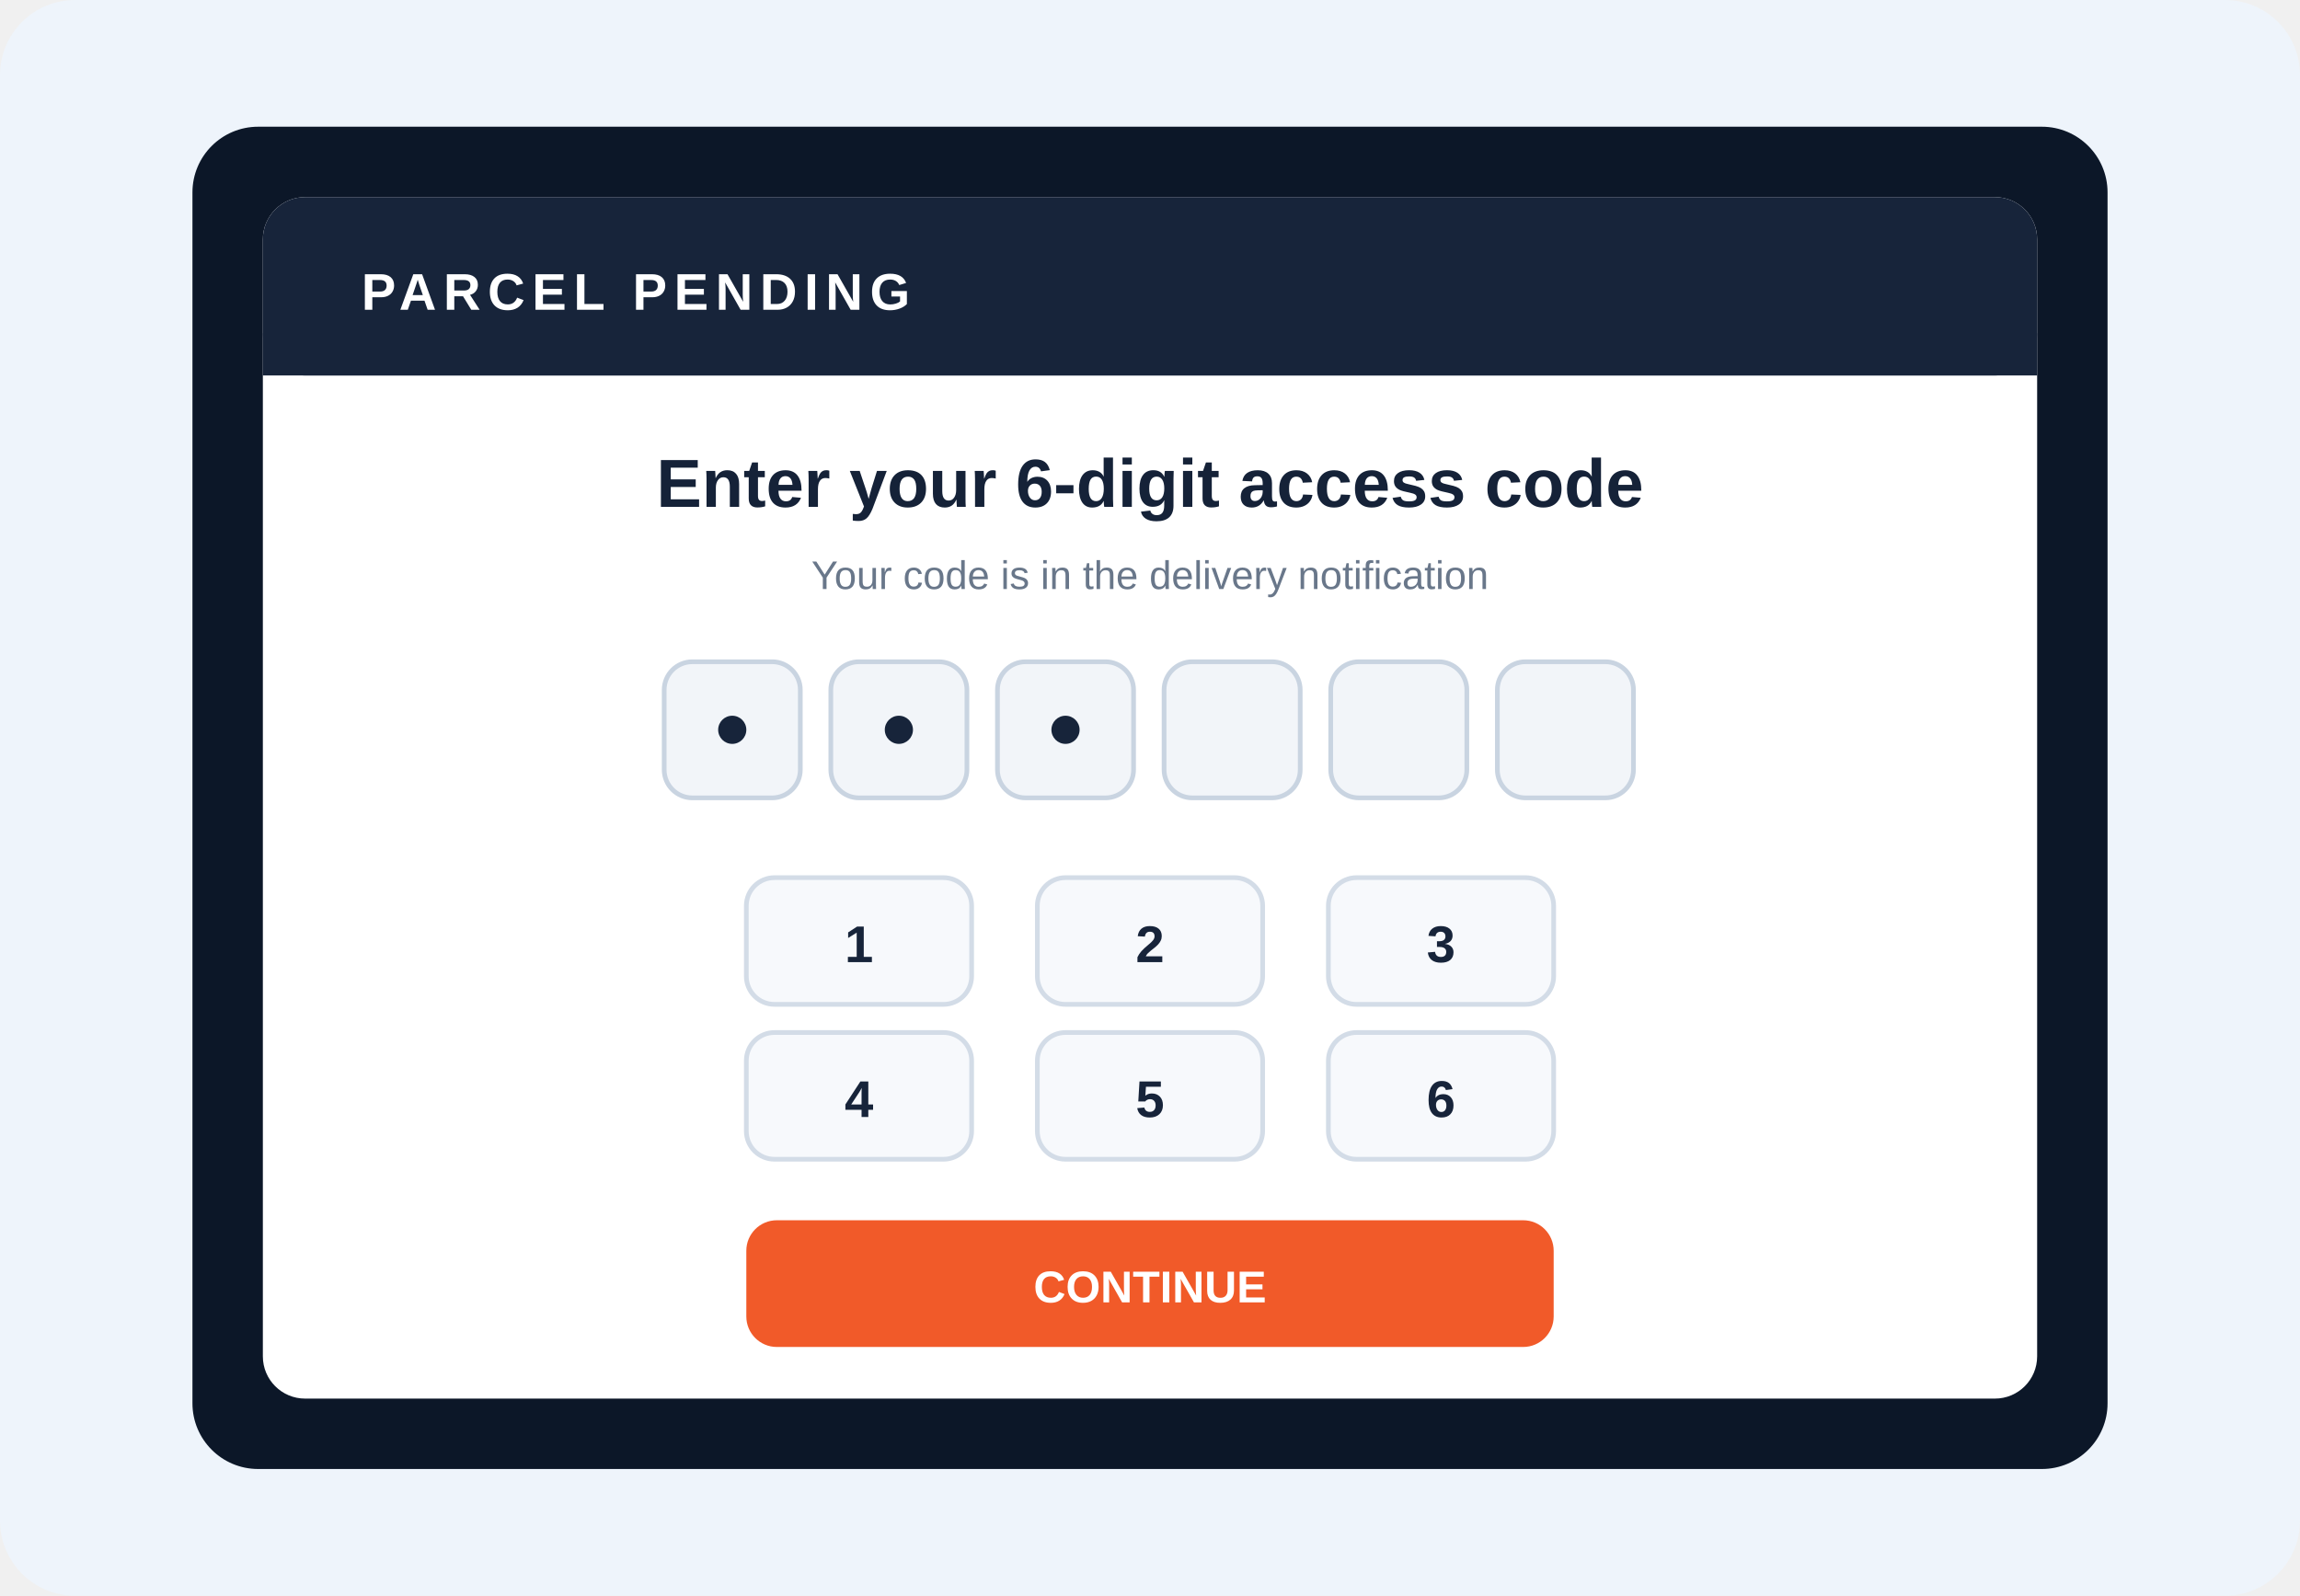
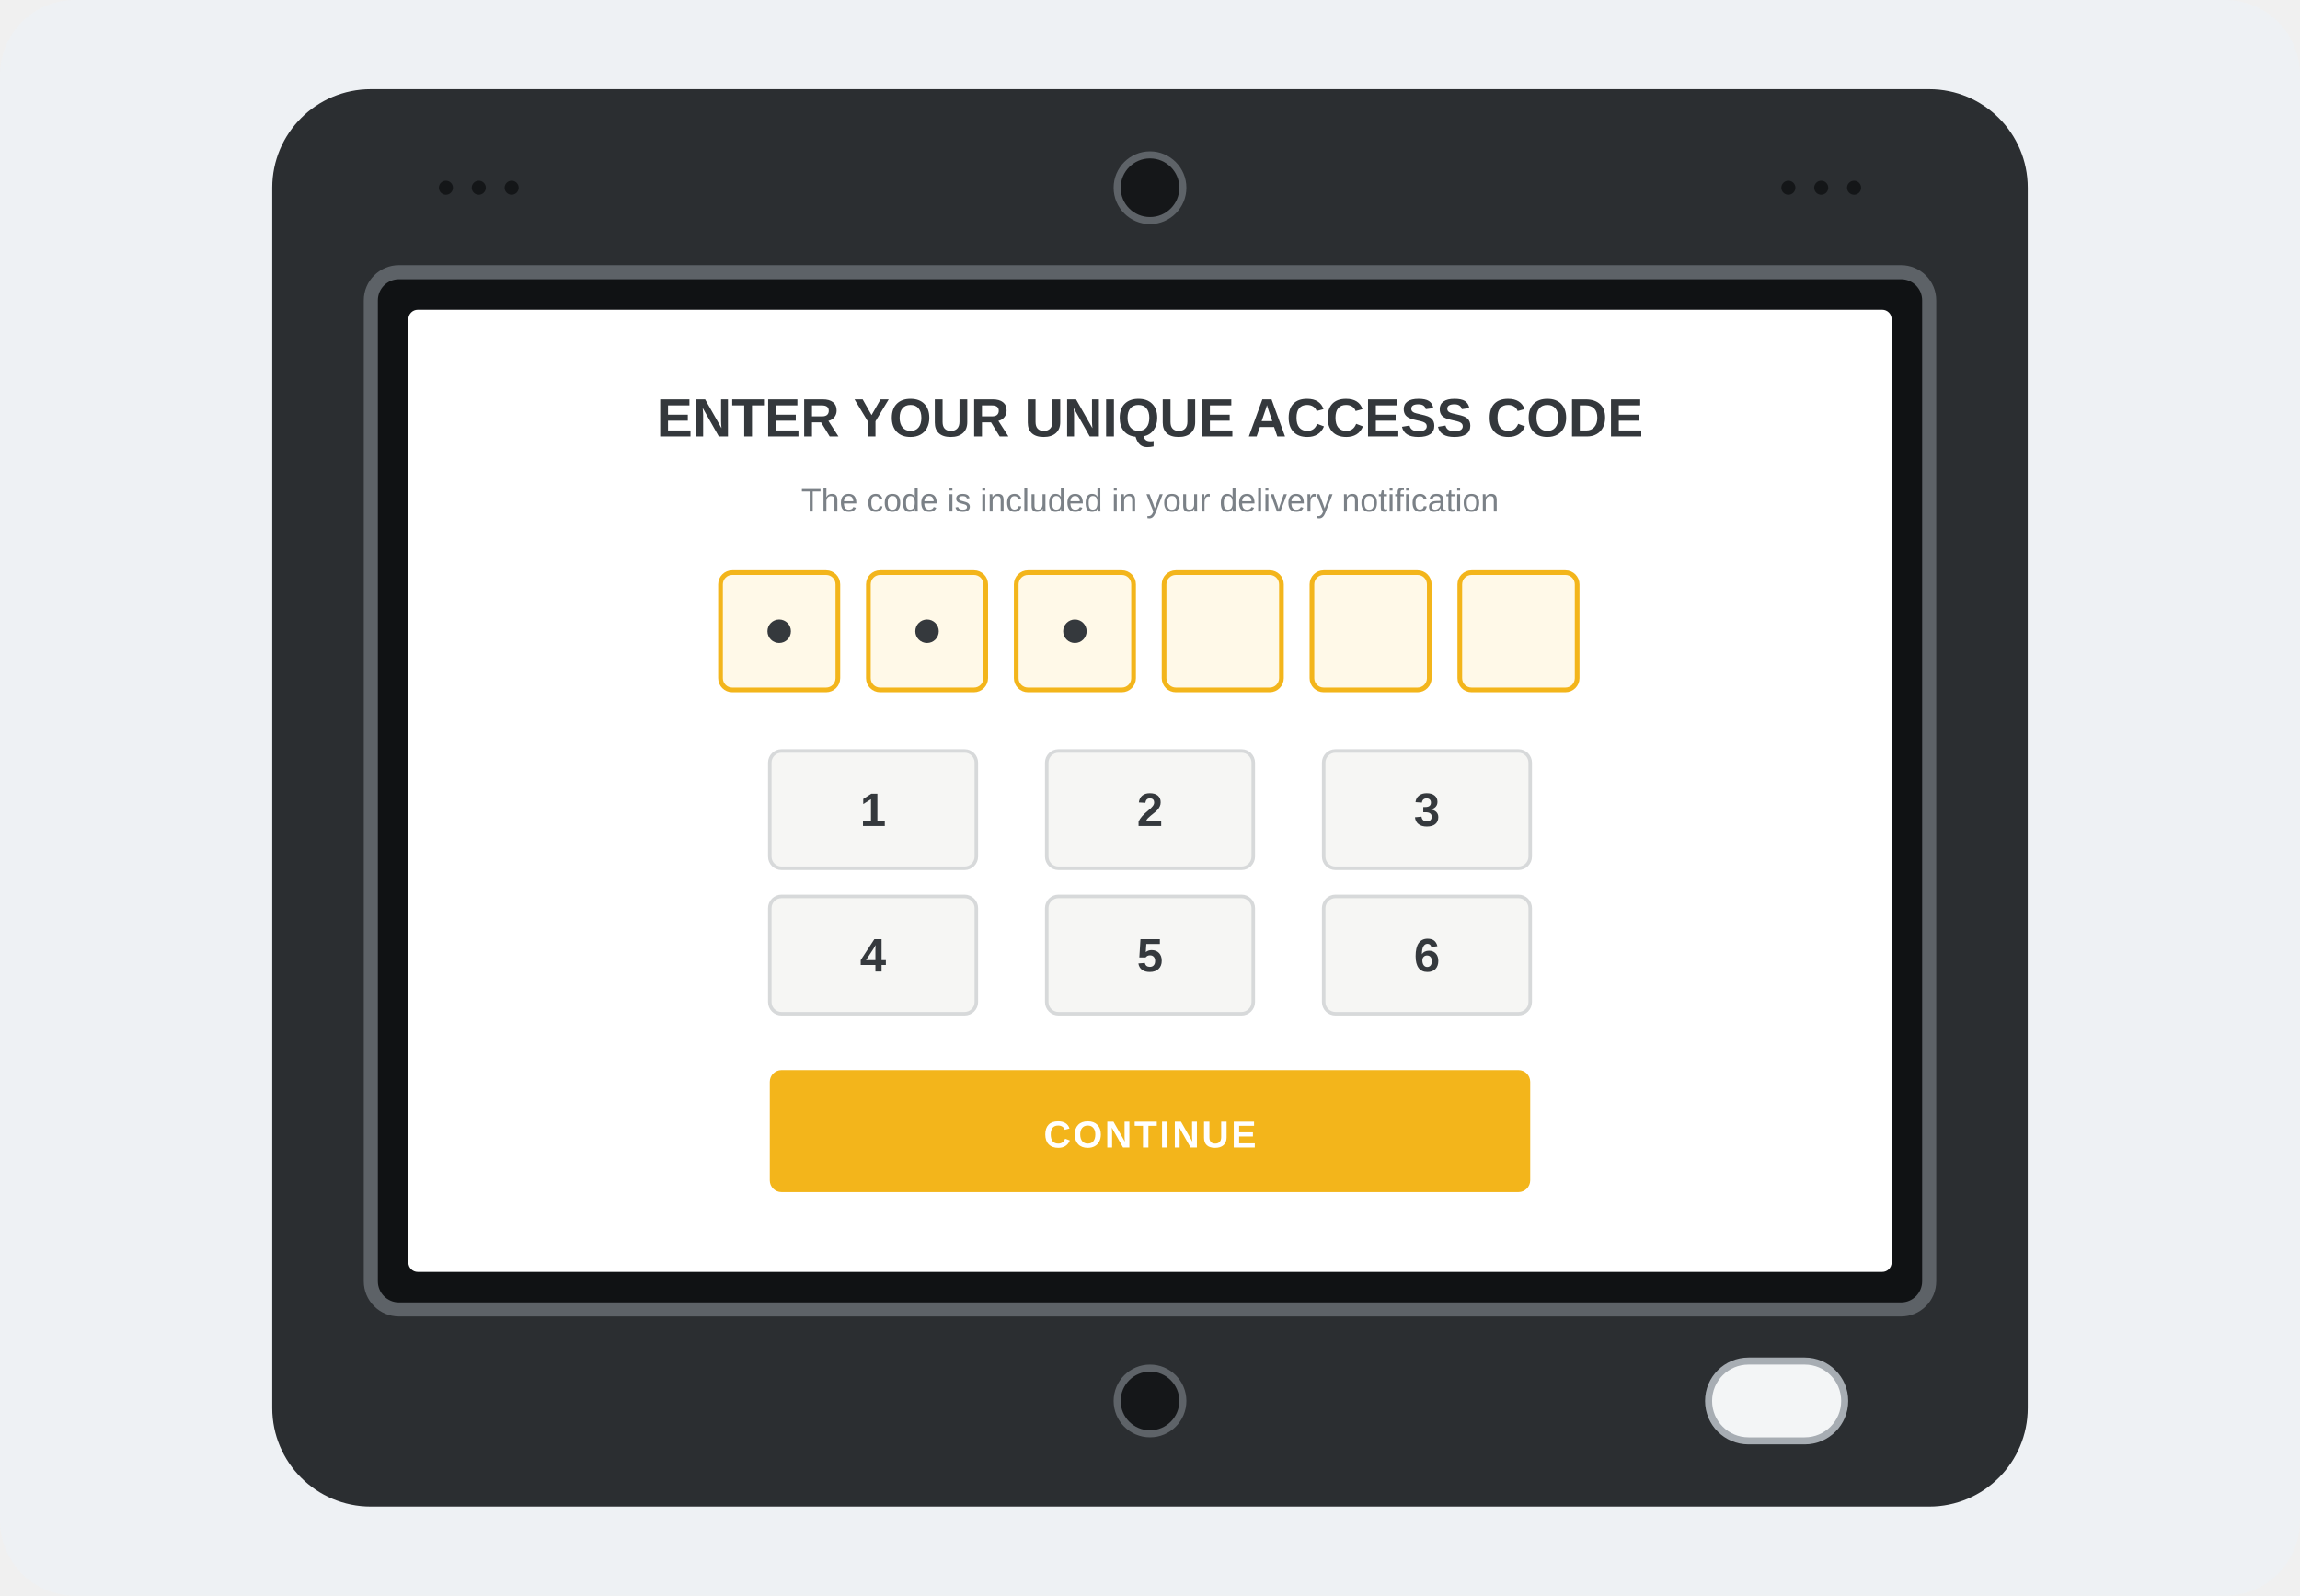
<svg xmlns="http://www.w3.org/2000/svg" width="980" height="680" viewBox="0 0 980 680" fill="none">
-   <rect width="980" height="680" rx="32" fill="#EEF4FB" />
-   <rect x="82" y="54" width="816" height="572" rx="28" fill="#0C1728" />
-   <rect x="112" y="84" width="756" height="512" rx="18" fill="white" />
-   <rect x="112" y="84" width="756" height="76" rx="18" fill="#17243A" />
-   <rect x="112" y="142" width="756" height="18" fill="#17243A" />
-   <text x="154" y="132" fill="white" font-family="Arial, Helvetica, sans-serif" font-size="22" font-weight="700" letter-spacing="3">PARCEL PENDING</text>
-   <text x="490" y="216" text-anchor="middle" fill="#152238" font-family="Arial, Helvetica, sans-serif" font-size="29" font-weight="700">Enter your 6-digit access code</text>
-   <text x="490" y="251" text-anchor="middle" fill="#69778A" font-family="Arial, Helvetica, sans-serif" font-size="17">Your code is in the delivery notification</text>
-   <g fill="#F2F5F9" stroke="#C9D4E1" stroke-width="2">
-     <rect x="283" y="282" width="58" height="58" rx="12" />
-     <rect x="354" y="282" width="58" height="58" rx="12" />
-     <rect x="425" y="282" width="58" height="58" rx="12" />
-     <rect x="496" y="282" width="58" height="58" rx="12" />
-     <rect x="567" y="282" width="58" height="58" rx="12" />
-     <rect x="638" y="282" width="58" height="58" rx="12" />
+   <rect width="980" height="680" rx="32" fill="#EEF1F4" />
+   <rect x="116" y="38" width="748" height="604" rx="42" fill="#2B2E31" />
+   <circle cx="490" cy="80" r="14" fill="#151719" stroke="#5E6368" stroke-width="3" />
+   <g fill="#141618">
+     <circle cx="190" cy="80" r="3" />
+     <circle cx="204" cy="80" r="3" />
+     <circle cx="218" cy="80" r="3" />
+     <circle cx="762" cy="80" r="3" />
+     <circle cx="776" cy="80" r="3" />
+     <circle cx="790" cy="80" r="3" />
  </g>
-   <circle cx="312" cy="311" r="6" fill="#17243A" />
-   <circle cx="383" cy="311" r="6" fill="#17243A" />
-   <circle cx="454" cy="311" r="6" fill="#17243A" />
-   <g fill="#F7F9FC" stroke="#D3DCE7" stroke-width="2" font-family="Arial, Helvetica, sans-serif" font-size="22" font-weight="700">
-     <rect x="318" y="374" width="96" height="54" rx="12" />
-     <rect x="442" y="374" width="96" height="54" rx="12" />
-     <rect x="566" y="374" width="96" height="54" rx="12" />
-     <rect x="318" y="440" width="96" height="54" rx="12" />
-     <rect x="442" y="440" width="96" height="54" rx="12" />
-     <rect x="566" y="440" width="96" height="54" rx="12" />
+   <rect x="158" y="116" width="664" height="442" rx="12" fill="#101214" stroke="#5D6267" stroke-width="6" />
+   <rect x="174" y="132" width="632" height="410" rx="4" fill="#FFFFFF" />
+   <text x="490" y="186" text-anchor="middle" fill="#34383C" font-family="Arial, Helvetica, sans-serif" font-size="23" font-weight="700">ENTER YOUR UNIQUE ACCESS CODE</text>
+   <text x="490" y="218" text-anchor="middle" fill="#7B8187" font-family="Arial, Helvetica, sans-serif" font-size="14">The code is included in your delivery notification</text>
+   <g fill="#FFF9E8" stroke="#F3B51B" stroke-width="2">
+     <rect x="307" y="244" width="50" height="50" rx="5" />
+     <rect x="370" y="244" width="50" height="50" rx="5" />
+     <rect x="433" y="244" width="50" height="50" rx="5" />
+     <rect x="496" y="244" width="50" height="50" rx="5" />
+     <rect x="559" y="244" width="50" height="50" rx="5" />
+     <rect x="622" y="244" width="50" height="50" rx="5" />
  </g>
-   <g fill="#17243A" font-family="Arial, Helvetica, sans-serif" font-size="22" font-weight="700" text-anchor="middle">
-     <text x="366" y="410">1</text>
-     <text x="490" y="410">2</text>
-     <text x="614" y="410">3</text>
-     <text x="366" y="476">4</text>
-     <text x="490" y="476">5</text>
-     <text x="614" y="476">6</text>
+   <circle cx="332" cy="269" r="5" fill="#35393D" />
+   <circle cx="395" cy="269" r="5" fill="#35393D" />
+   <circle cx="458" cy="269" r="5" fill="#35393D" />
+   <g fill="#F6F6F4" stroke="#D7D9DA" stroke-width="1.5">
+     <rect x="328" y="320" width="88" height="50" rx="5" />
+     <rect x="446" y="320" width="88" height="50" rx="5" />
+     <rect x="564" y="320" width="88" height="50" rx="5" />
+     <rect x="328" y="382" width="88" height="50" rx="5" />
+     <rect x="446" y="382" width="88" height="50" rx="5" />
+     <rect x="564" y="382" width="88" height="50" rx="5" />
  </g>
-   <rect x="318" y="520" width="344" height="54" rx="13" fill="#F15A29" />
-   <text x="490" y="555" text-anchor="middle" fill="white" font-family="Arial, Helvetica, sans-serif" font-size="19" font-weight="700">CONTINUE</text>
+   <g fill="#35393D" font-family="Arial, Helvetica, sans-serif" font-size="20" font-weight="700" text-anchor="middle">
+     <text x="372" y="352">1</text>
+     <text x="490" y="352">2</text>
+     <text x="608" y="352">3</text>
+     <text x="372" y="414">4</text>
+     <text x="490" y="414">5</text>
+     <text x="608" y="414">6</text>
+   </g>
+   <rect x="328" y="456" width="324" height="52" rx="5" fill="#F3B51B" />
+   <text x="490" y="489" text-anchor="middle" fill="white" font-family="Arial, Helvetica, sans-serif" font-size="16" font-weight="700" letter-spacing="1">CONTINUE</text>
+   <circle cx="490" cy="597" r="14" fill="#151719" stroke="#5E6368" stroke-width="3" />
+   <rect x="728" y="580" width="58" height="34" rx="17" fill="#F3F5F6" stroke="#A7ADB3" stroke-width="3" />
</svg>
